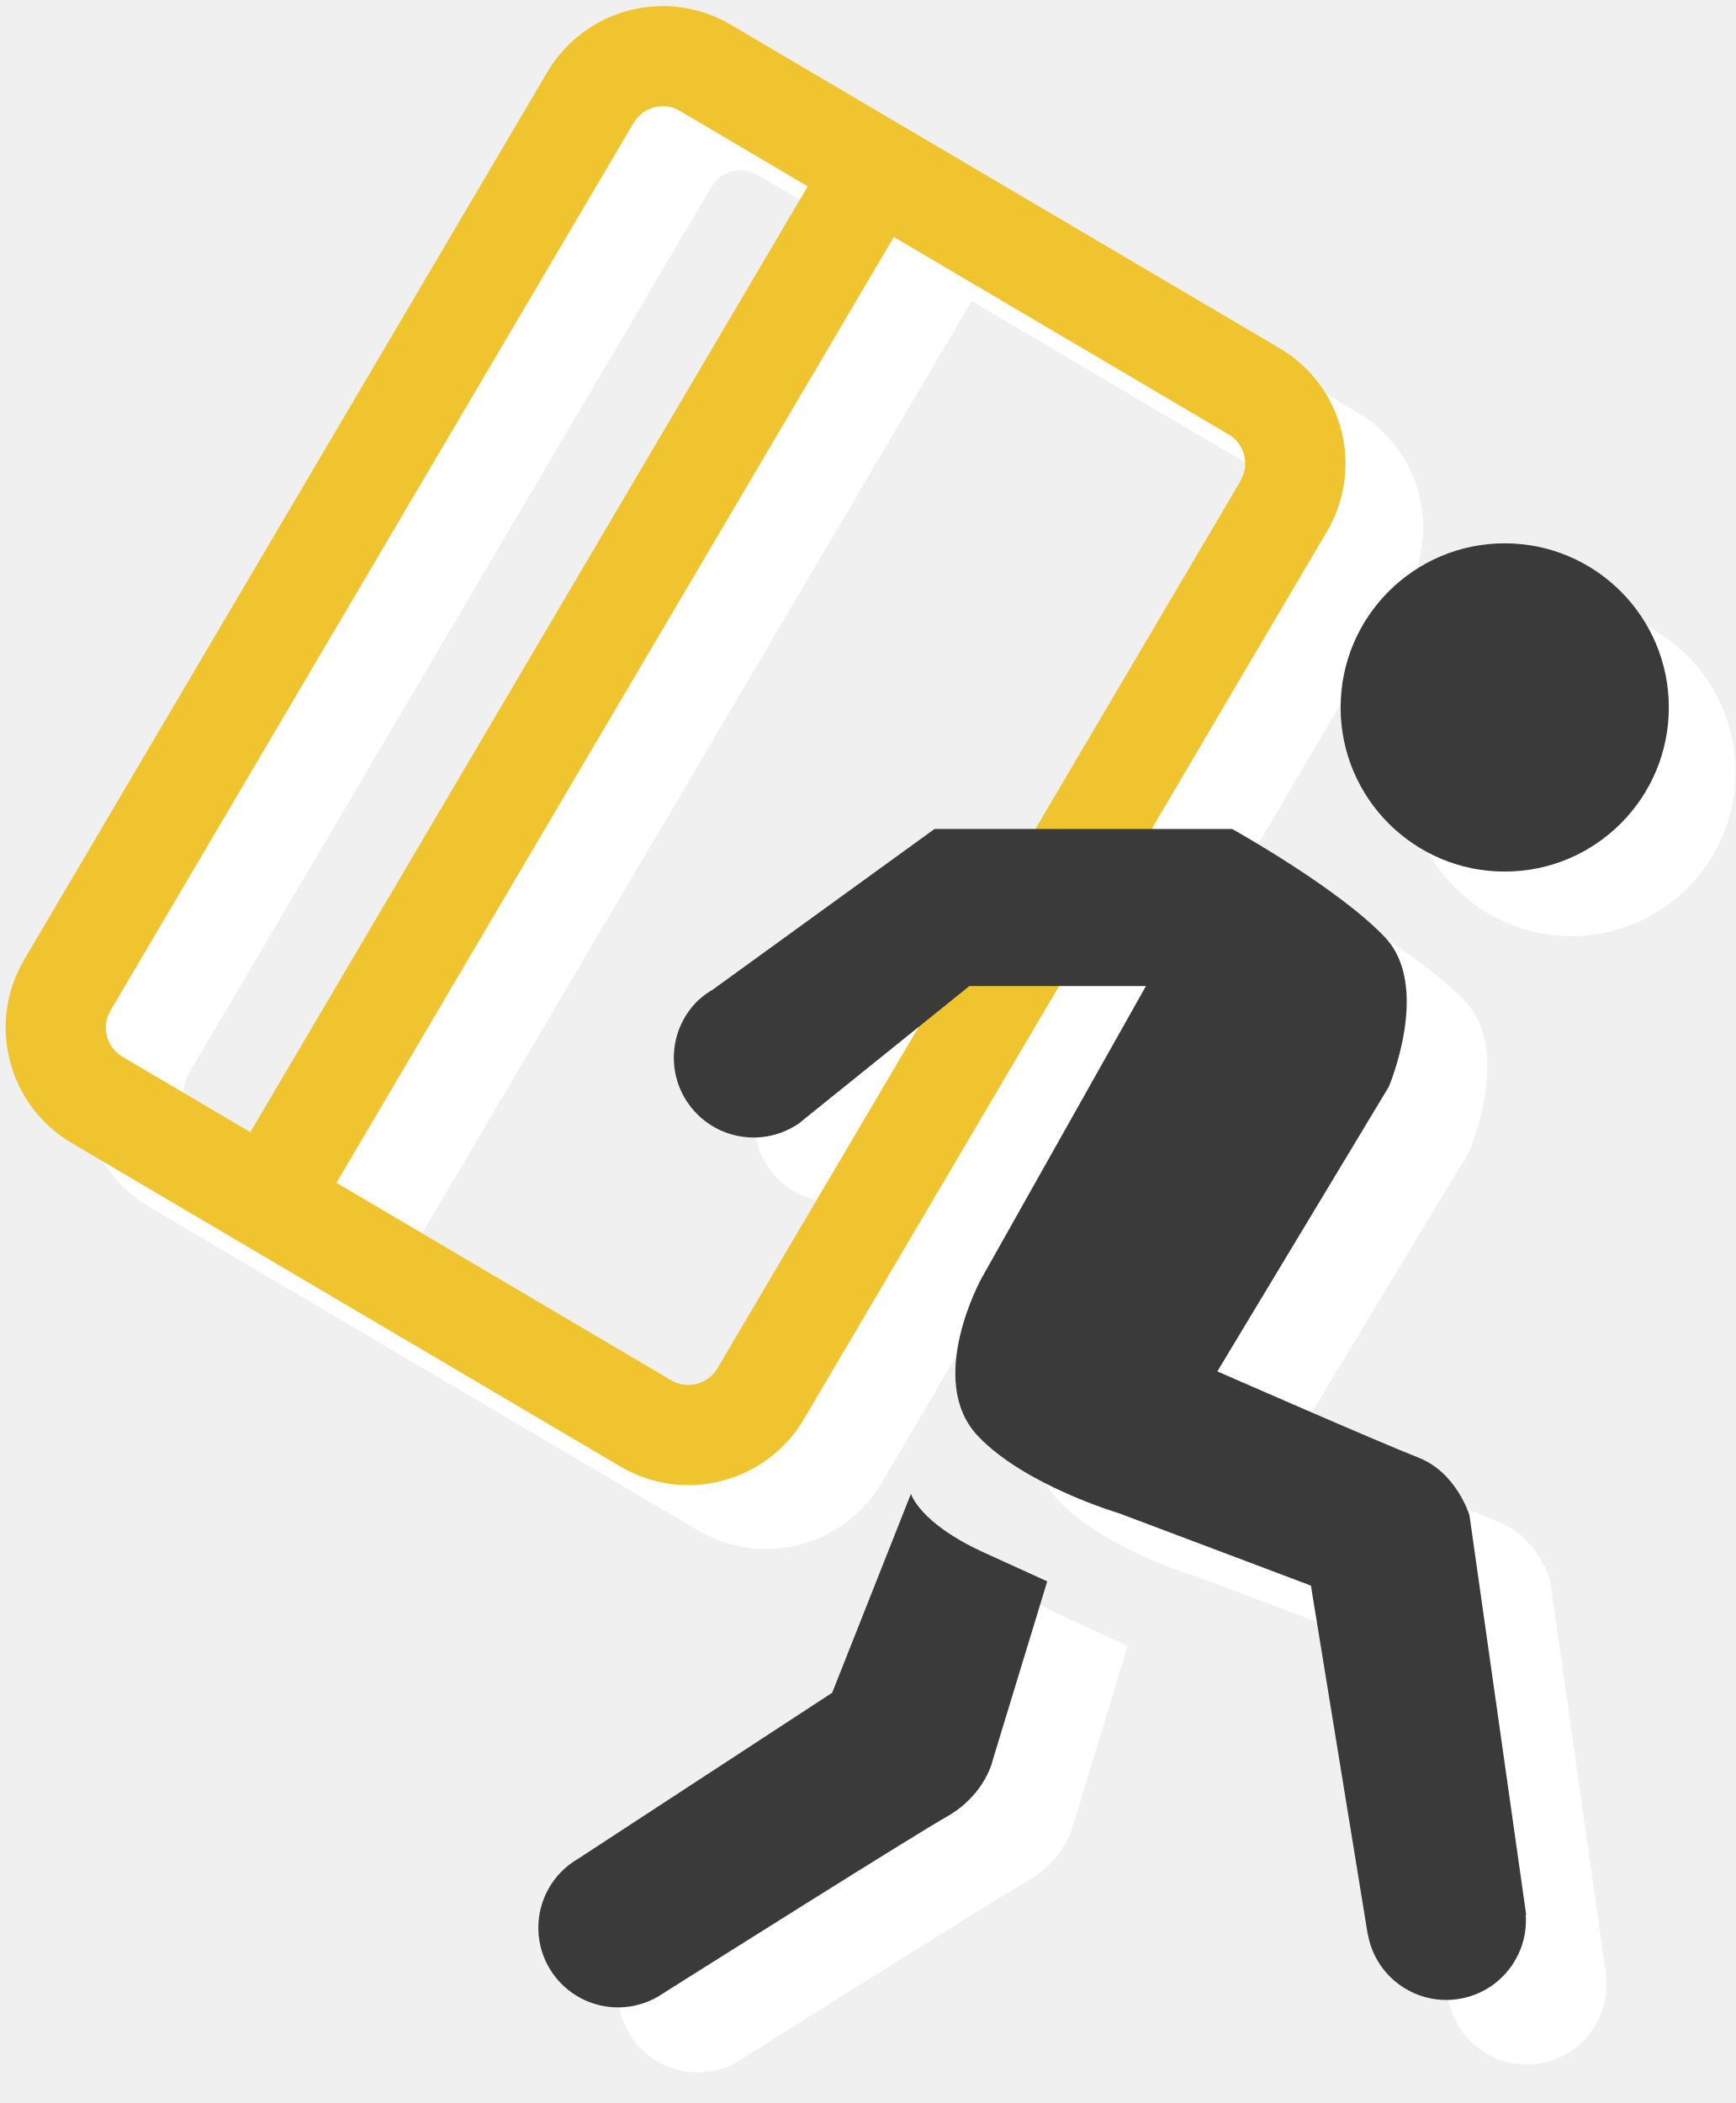
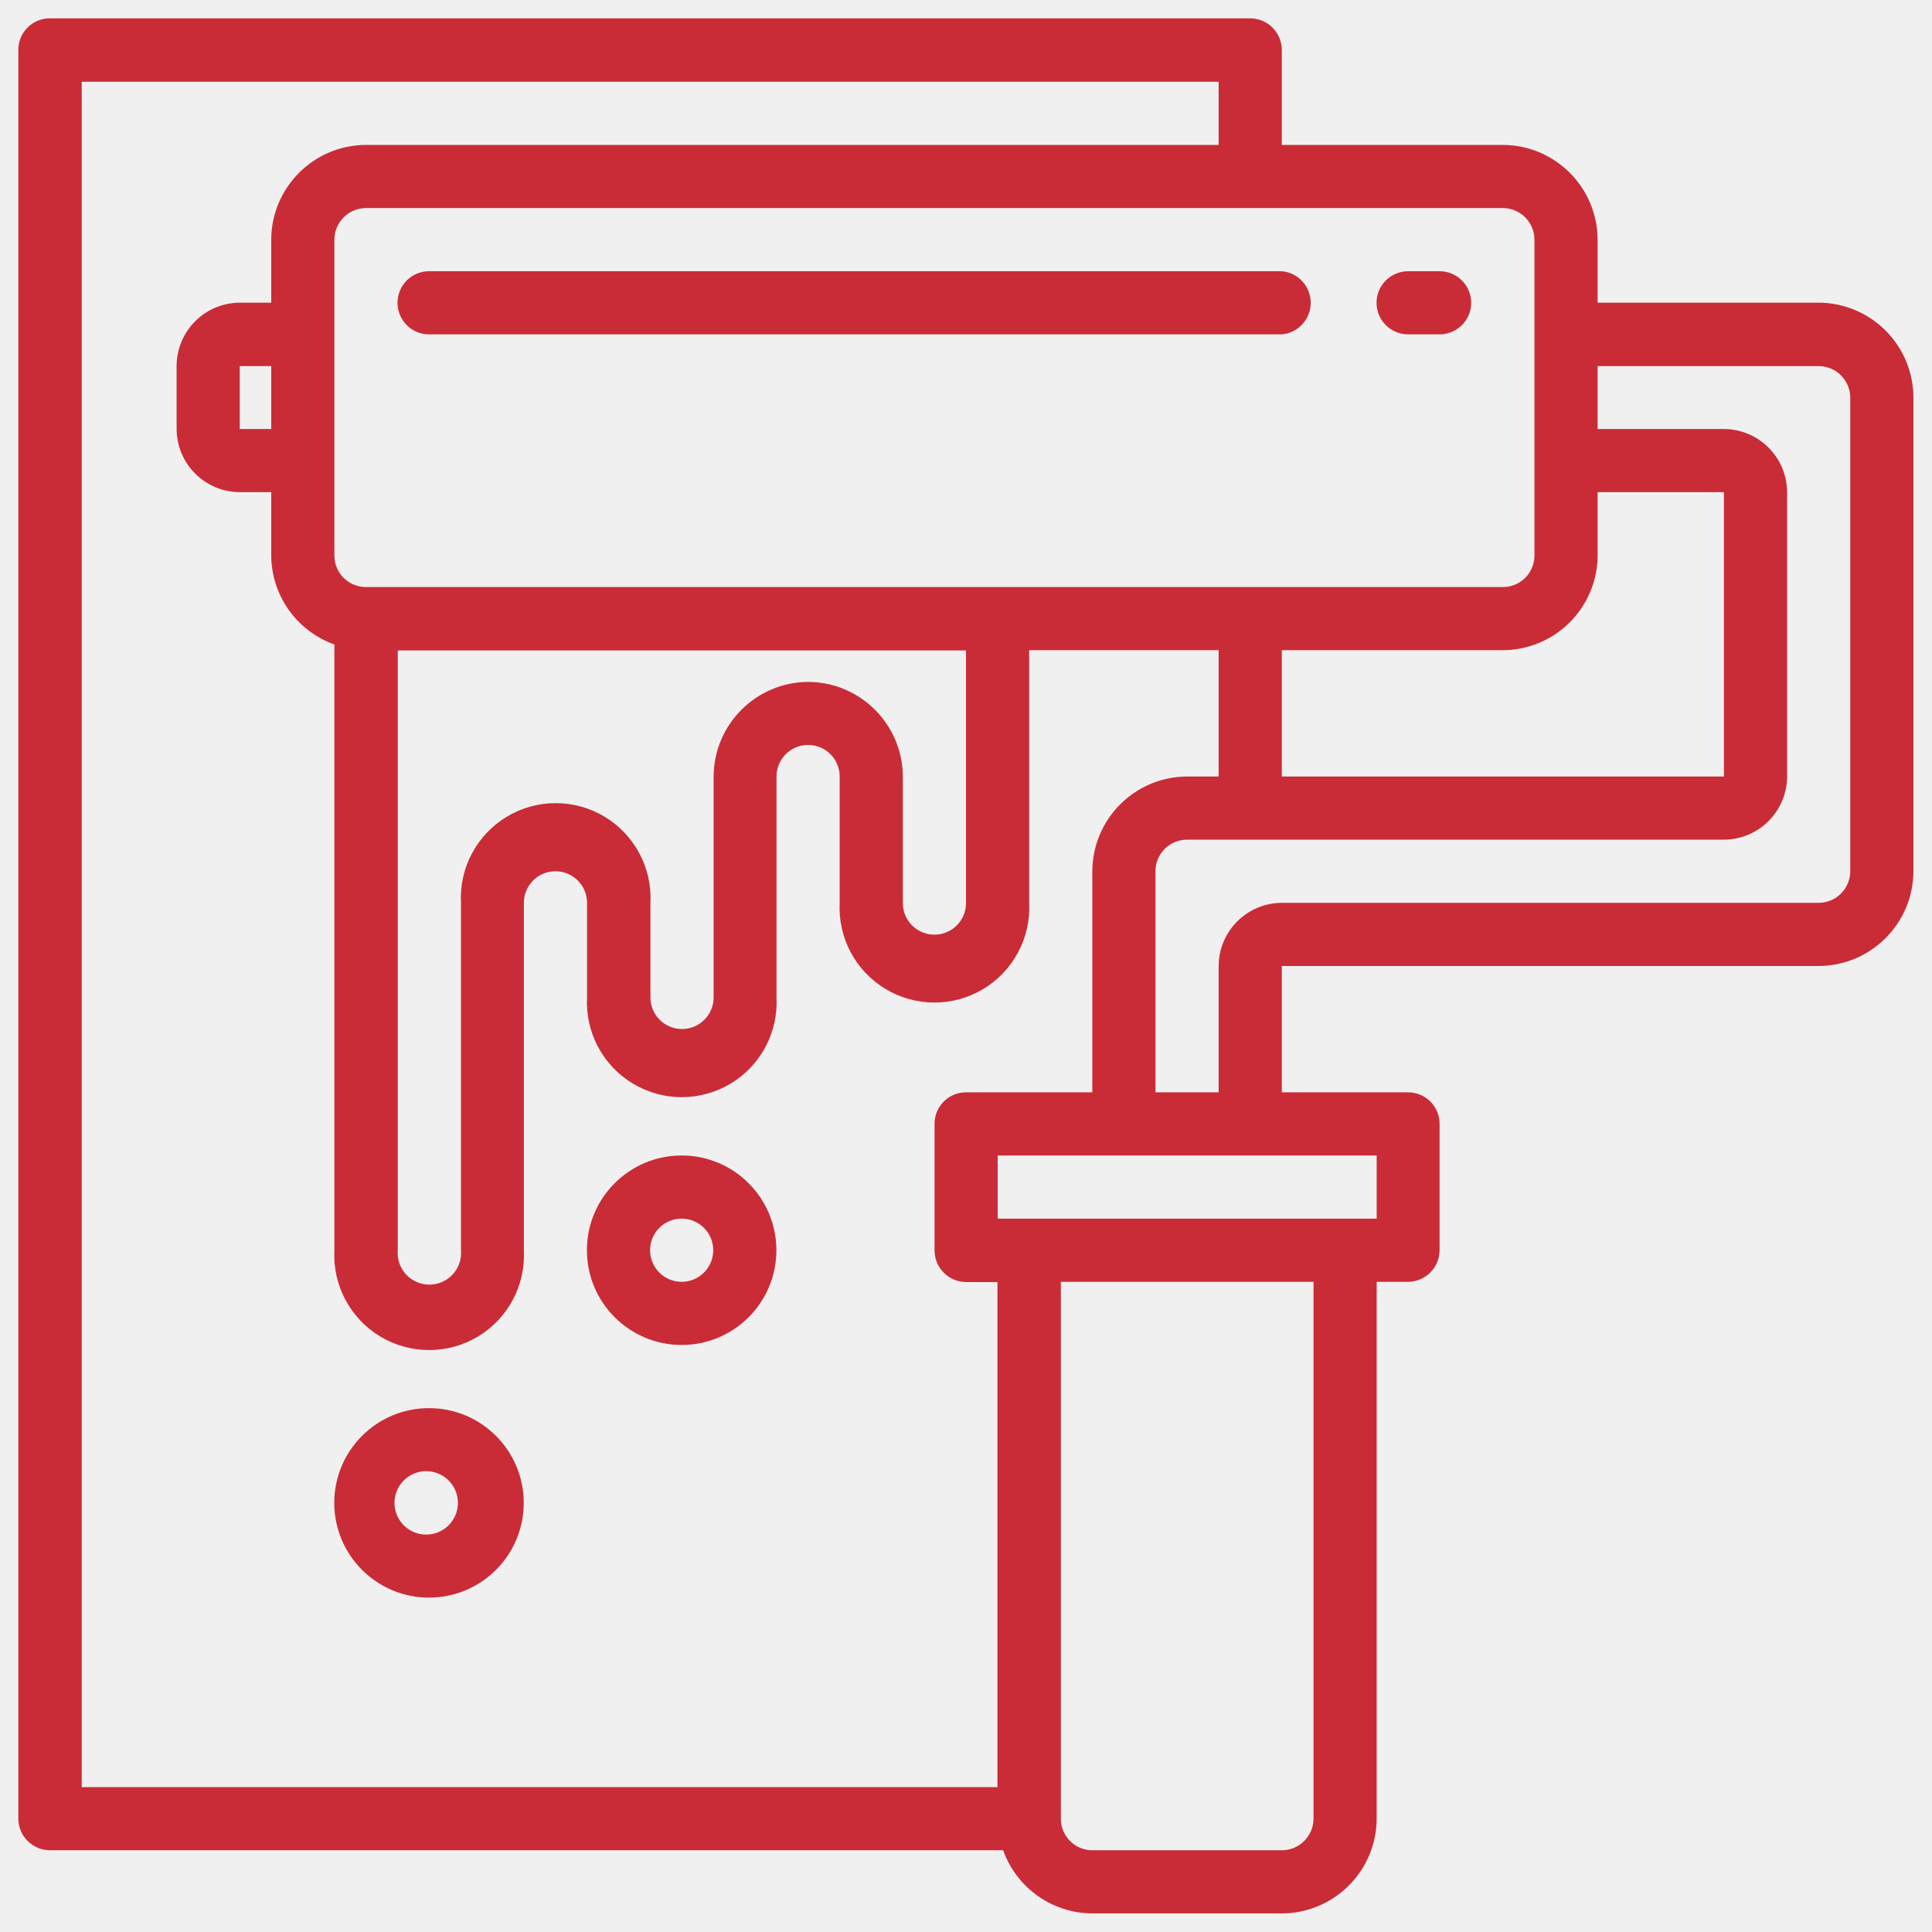
- <svg xmlns="http://www.w3.org/2000/svg" width="156" height="189" fill="none">
-   <g clip-path="url(#a)">
-     <path d="M141.25 84.13a14.75 14.75 0 1 0 0-29.5 14.75 14.75 0 0 0 0 29.5ZM89.11 140.04l-7.07 17.88-22.82 14.92a7.16 7.16 0 1 0 7.65 12.08c3.76-2.37 22.35-14.08 25.5-15.88 3.5-2 4.12-5.12 4.12-5.12l4.87-16-5.75-2.63c-5.75-2.62-6.5-5.25-6.5-5.25Z" fill="#fff" />
-     <path d="M139.32 141.96s-1.16-3.83-4.58-5.17c-3.42-1.33-18.09-7.75-18.09-7.75l15.42-25.58s3.84-9-.33-13.42c-4.17-4.41-13.75-9.75-13.75-9.75h-7.52l15.8-26.8a12.03 12.03 0 0 0-4.25-16.43L72.63 7.95a12.03 12.03 0 0 0-16.43 4.24L9.14 92.02a12.04 12.04 0 0 0 4.25 16.43l49.39 29.11a12.04 12.04 0 0 0 16.43-4.24l22.93-38.9h8.1l-14.75 26.2s-5.13 9.22-.33 14.26c4.2 4.41 12.66 6.91 12.66 6.91l17.25 6.5 5.1 31.3h.01a7.16 7.16 0 0 0 14.2-1.7l.04-.01-5.1-35.92ZM17.96 100.7a3.04 3.04 0 0 1-1.06-4.11l47.06-79.83a3.04 3.04 0 0 1 4.1-1.06l11.52 6.8-50.1 84.99-11.52-6.8Zm53.5 28.05a3.04 3.04 0 0 1-4.11 1.06l-30.12-17.75 50.11-85 30.11 17.76c1.4.82 1.89 2.7 1.06 4.1L100.03 80.3h-8.78L71.32 94.72c-.44.25-.85.56-1.23.9l-.03.02a7.17 7.17 0 0 0 8.96 11.14l.08-.06c.18-.13.35-.27.52-.42l9.66-7.78-17.82 30.23Z" fill="#fff" />
-     <path d="M49.22 6.44 2.16 86.27A12.04 12.04 0 0 0 6.4 102.7l49.4 29.12a12.04 12.04 0 0 0 16.43-4.24l47.05-79.83a12.03 12.03 0 0 0-4.24-16.44L65.65 2.2a12.04 12.04 0 0 0-16.43 4.24Zm-39.3 84.4 47.05-79.83a3.04 3.04 0 0 1 4.11-1.06l11.52 6.8-50.1 85-11.53-6.8a3.04 3.04 0 0 1-1.06-4.1Zm101.61-47.66L64.47 123a3.04 3.04 0 0 1-4.1 1.07L30.24 106.3l50.1-85 30.12 17.76c1.4.82 1.89 2.7 1.06 4.1Z" fill="#F0C42E" />
-     <path d="M135.25 78.33a14.75 14.75 0 1 0 0-29.5 14.75 14.75 0 0 0 0 29.5ZM81.88 134.25l-7.08 17.88-22.82 14.91a7.16 7.16 0 1 0 7.65 12.09c3.76-2.37 22.35-14.09 25.5-15.88 3.5-2 4.12-5.13 4.12-5.13l4.88-16-5.75-2.62c-5.75-2.63-6.5-5.25-6.5-5.25ZM132.08 136.17s-1.16-3.84-4.58-5.17-18.08-7.75-18.08-7.75l15.41-25.58s3.84-9-.33-13.42-13.75-9.75-13.75-9.75H84L64.08 88.93a7.2 7.2 0 0 0-1.23.89l-.03.02a7.17 7.17 0 0 0 8.96 11.14l.08-.05.52-.43 14.75-11.88H103l-14.75 26.21s-5.13 9.22-.33 14.25c4.2 4.42 12.66 6.92 12.66 6.92l17.25 6.5 5.1 31.29h.01a7.16 7.16 0 0 0 14.2-1.7h.04l-5.1-35.92Z" fill="#3A3A3A" />
-   </g>
-   <defs>
-     <clipPath id="a">
-       <path fill="#fff" transform="translate(0 .5)" d="M0 0h156v188H0z" />
-     </clipPath>
-   </defs>
+ <svg xmlns="http://www.w3.org/2000/svg" width="78" height="78" fill="none">
+   <path d="M73.42 12.22H64.5V9.68a3.84 3.84 0 0 0-3.83-3.83h-8.92V2.03A1.28 1.28 0 0 0 50.48.74H2.02A1.27 1.27 0 0 0 .74 2.02v71.4a1.28 1.28 0 0 0 1.27 1.28H40.5a3.84 3.84 0 0 0 3.6 2.55h7.65a3.84 3.84 0 0 0 3.83-3.83V51.75h1.27a1.28 1.28 0 0 0 1.27-1.27v-5.1a1.27 1.27 0 0 0-1.27-1.28h-5.1V39h21.67a3.84 3.84 0 0 0 3.83-3.83V16.05a3.84 3.84 0 0 0-3.83-3.83Zm-8.92 10.2v-2.55h5.1v11.48H51.75v-5.1h8.92a3.84 3.84 0 0 0 3.83-3.82ZM60.67 8.4a1.28 1.28 0 0 1 1.28 1.28v12.75a1.27 1.27 0 0 1-1.28 1.27h-45.9a1.27 1.27 0 0 1-1.27-1.27V9.68a1.28 1.28 0 0 1 1.28-1.28h45.9ZM32.63 27.53a3.84 3.84 0 0 0-3.82 3.82v8.92a1.27 1.27 0 1 1-2.55 0v-3.82a3.83 3.83 0 1 0-7.65 0v14.02a1.28 1.28 0 1 1-2.55 0V26.26H39v10.2a1.27 1.27 0 1 1-2.55 0v-5.1a3.84 3.84 0 0 0-3.83-3.83Zm7.66 44.62H3.3V3.3h45.9v2.55H14.77a3.84 3.84 0 0 0-3.82 3.83v2.54H9.68a2.56 2.56 0 0 0-2.55 2.55v2.55a2.56 2.56 0 0 0 2.55 2.55h1.27v2.55a3.84 3.84 0 0 0 2.55 3.6v24.46a3.83 3.83 0 1 0 7.65 0V36.45a1.27 1.27 0 1 1 2.55 0v3.82a3.83 3.83 0 1 0 7.65 0v-8.92a1.27 1.27 0 1 1 2.55 0v5.1a3.83 3.83 0 1 0 7.65 0v-10.2h7.65v5.1h-1.28a3.84 3.84 0 0 0-3.82 3.82v8.93H39a1.27 1.27 0 0 0-1.27 1.27v5.1A1.28 1.28 0 0 0 39 51.76h1.27v20.4ZM10.95 14.77v2.55H9.68v-2.54h1.27Zm42.08 58.66a1.28 1.28 0 0 1-1.28 1.27H44.1a1.27 1.27 0 0 1-1.27-1.28V51.75h10.2v21.67Zm2.55-26.78v2.55h-15.3v-2.55h15.3ZM74.7 35.17a1.28 1.28 0 0 1-1.28 1.28H51.75A2.56 2.56 0 0 0 49.2 39v5.1h-2.55v-8.93a1.27 1.27 0 0 1 1.27-1.27H69.6a2.56 2.56 0 0 0 2.55-2.55V19.87a2.56 2.56 0 0 0-2.55-2.55h-5.1v-2.54h8.92a1.28 1.28 0 0 1 1.28 1.27v19.12Z" fill="#CA2C37" />
+   <path d="M17.32 56.85a3.82 3.82 0 1 0 0 7.65 3.82 3.82 0 0 0 0-7.65Zm0 5.1a1.28 1.28 0 1 1 0-2.55 1.28 1.28 0 0 1 0 2.55ZM27.52 46.65a3.82 3.82 0 1 0 0 7.65 3.82 3.82 0 0 0 0-7.65Zm0 5.1a1.27 1.27 0 1 1 0-2.55 1.27 1.27 0 0 1 0 2.55ZM16.05 12.22a1.27 1.27 0 0 0 1.27 1.28h34.43a1.28 1.28 0 0 0 0-2.55H17.33a1.27 1.27 0 0 0-1.28 1.28ZM56.85 13.5h1.27a1.27 1.27 0 1 0 0-2.55h-1.27a1.27 1.27 0 1 0 0 2.55Z" fill="#CA2C37" />
</svg>
